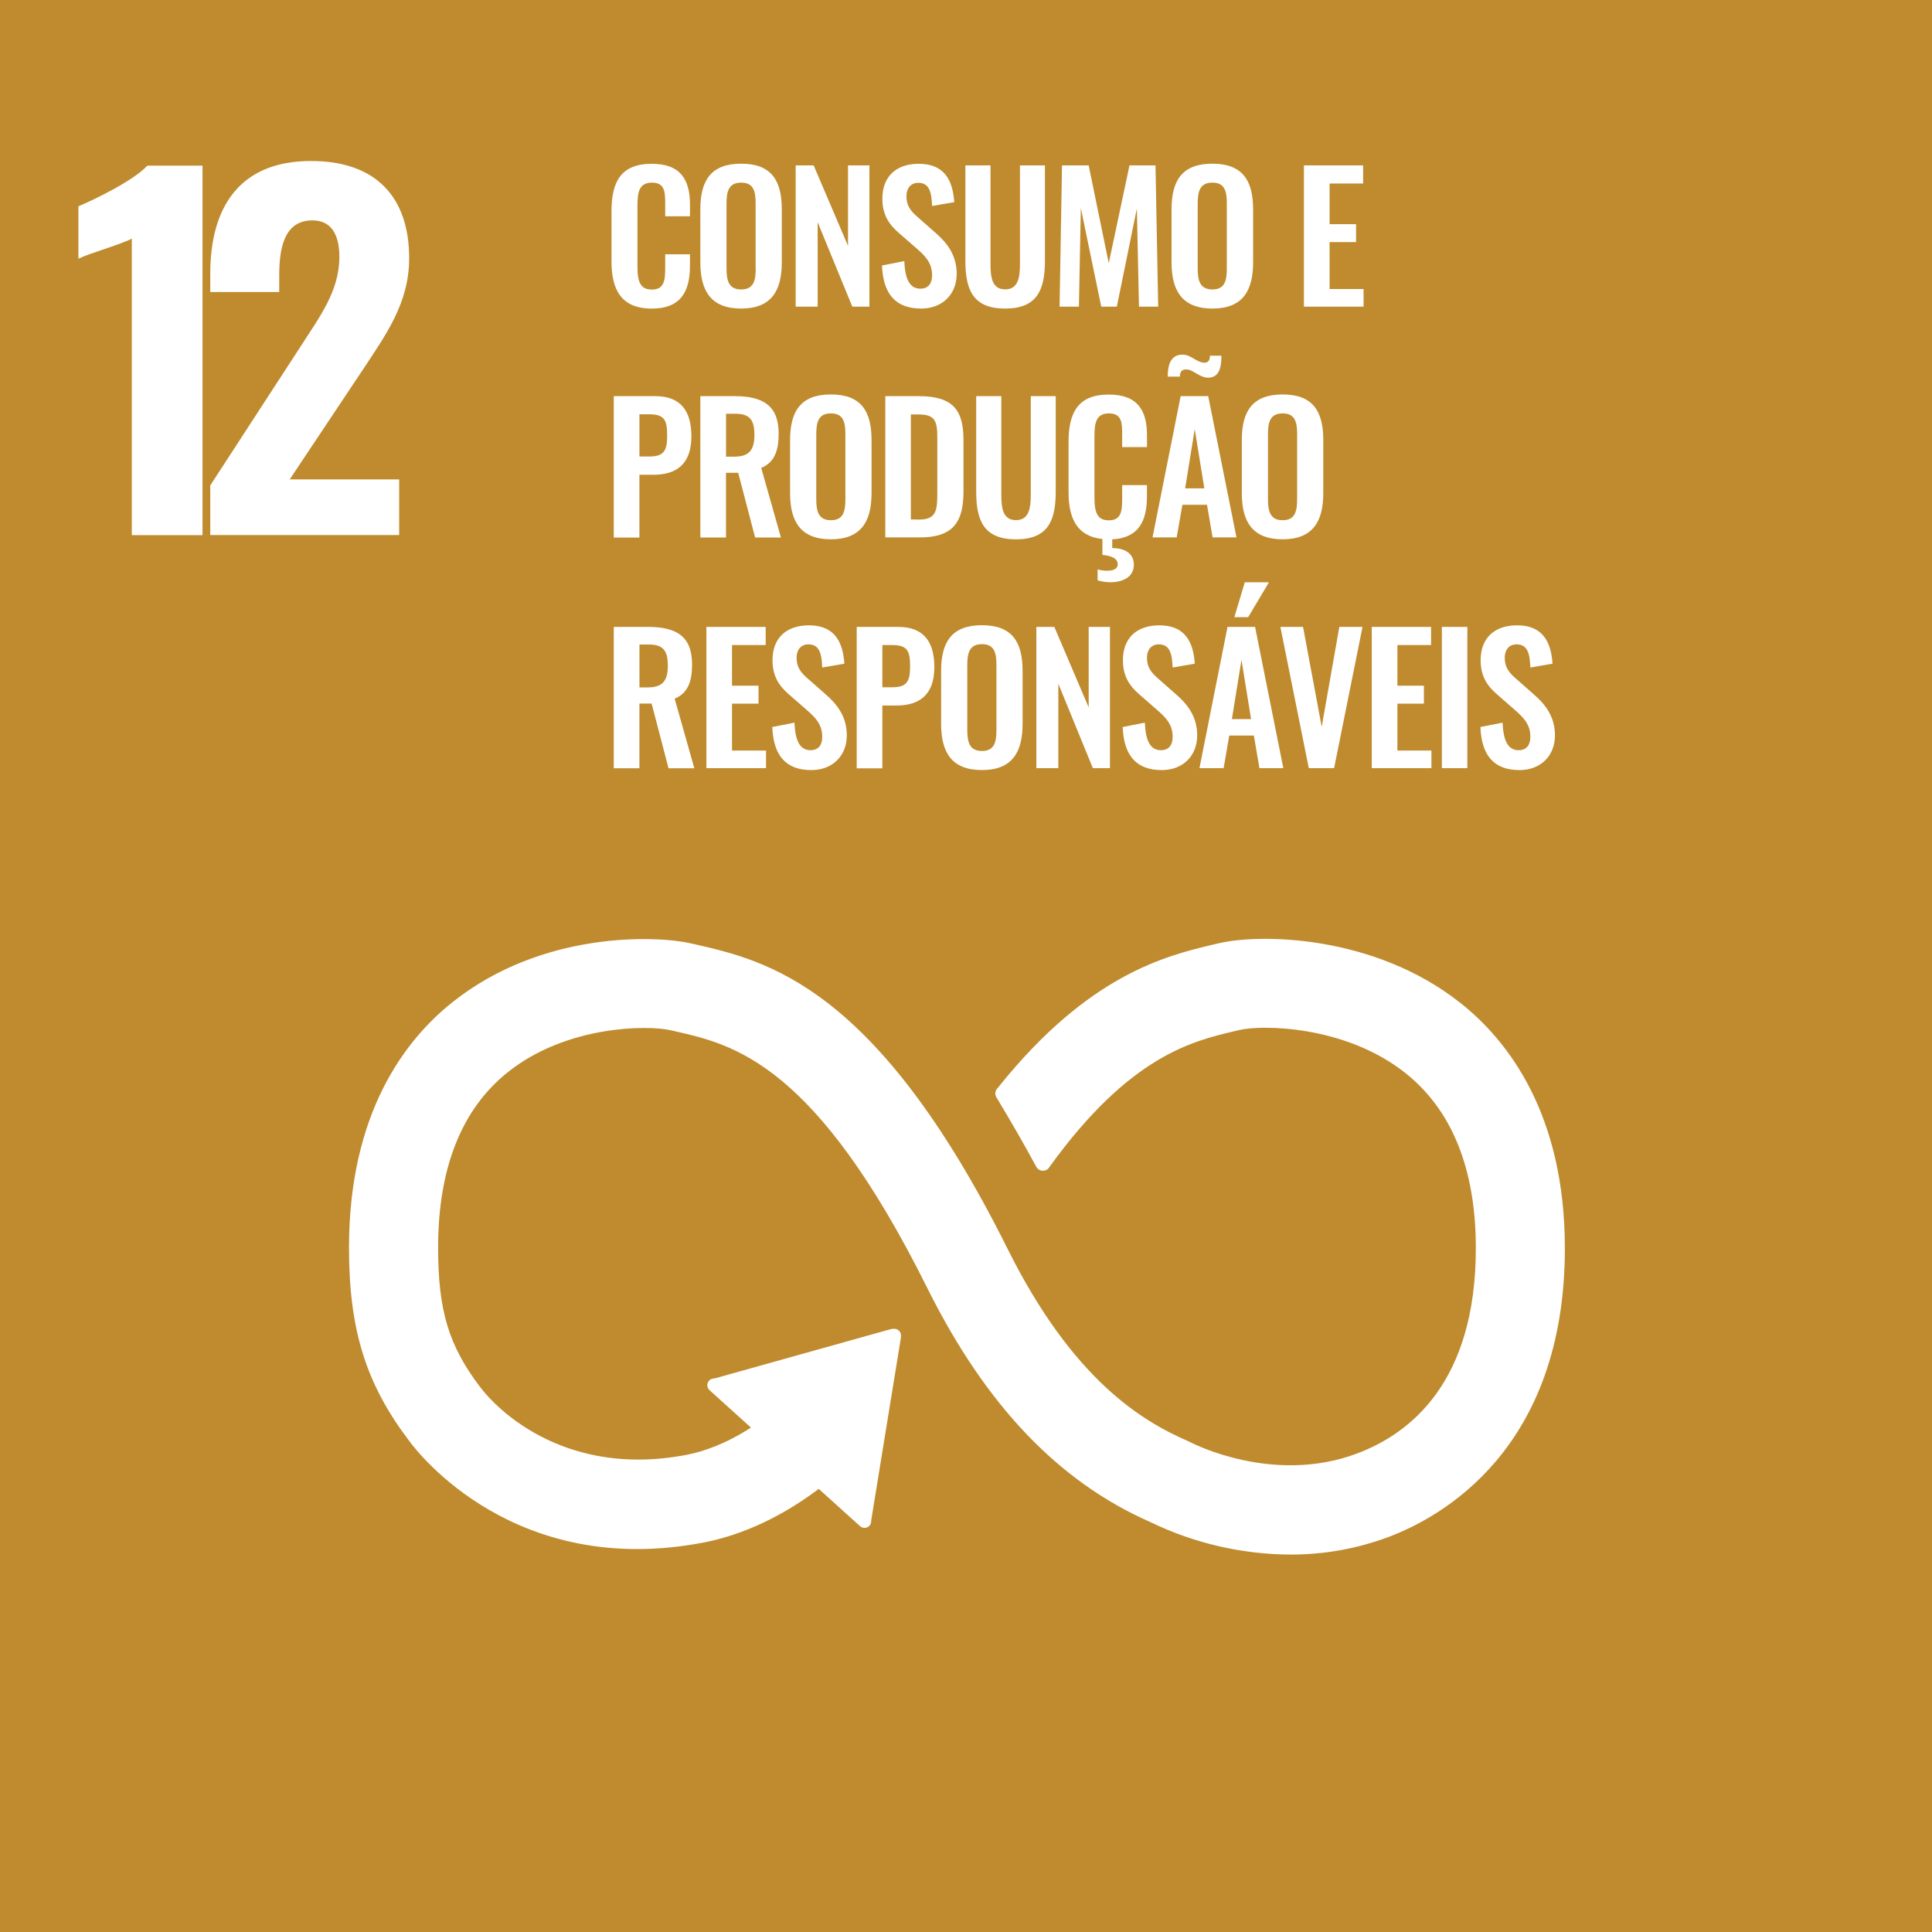
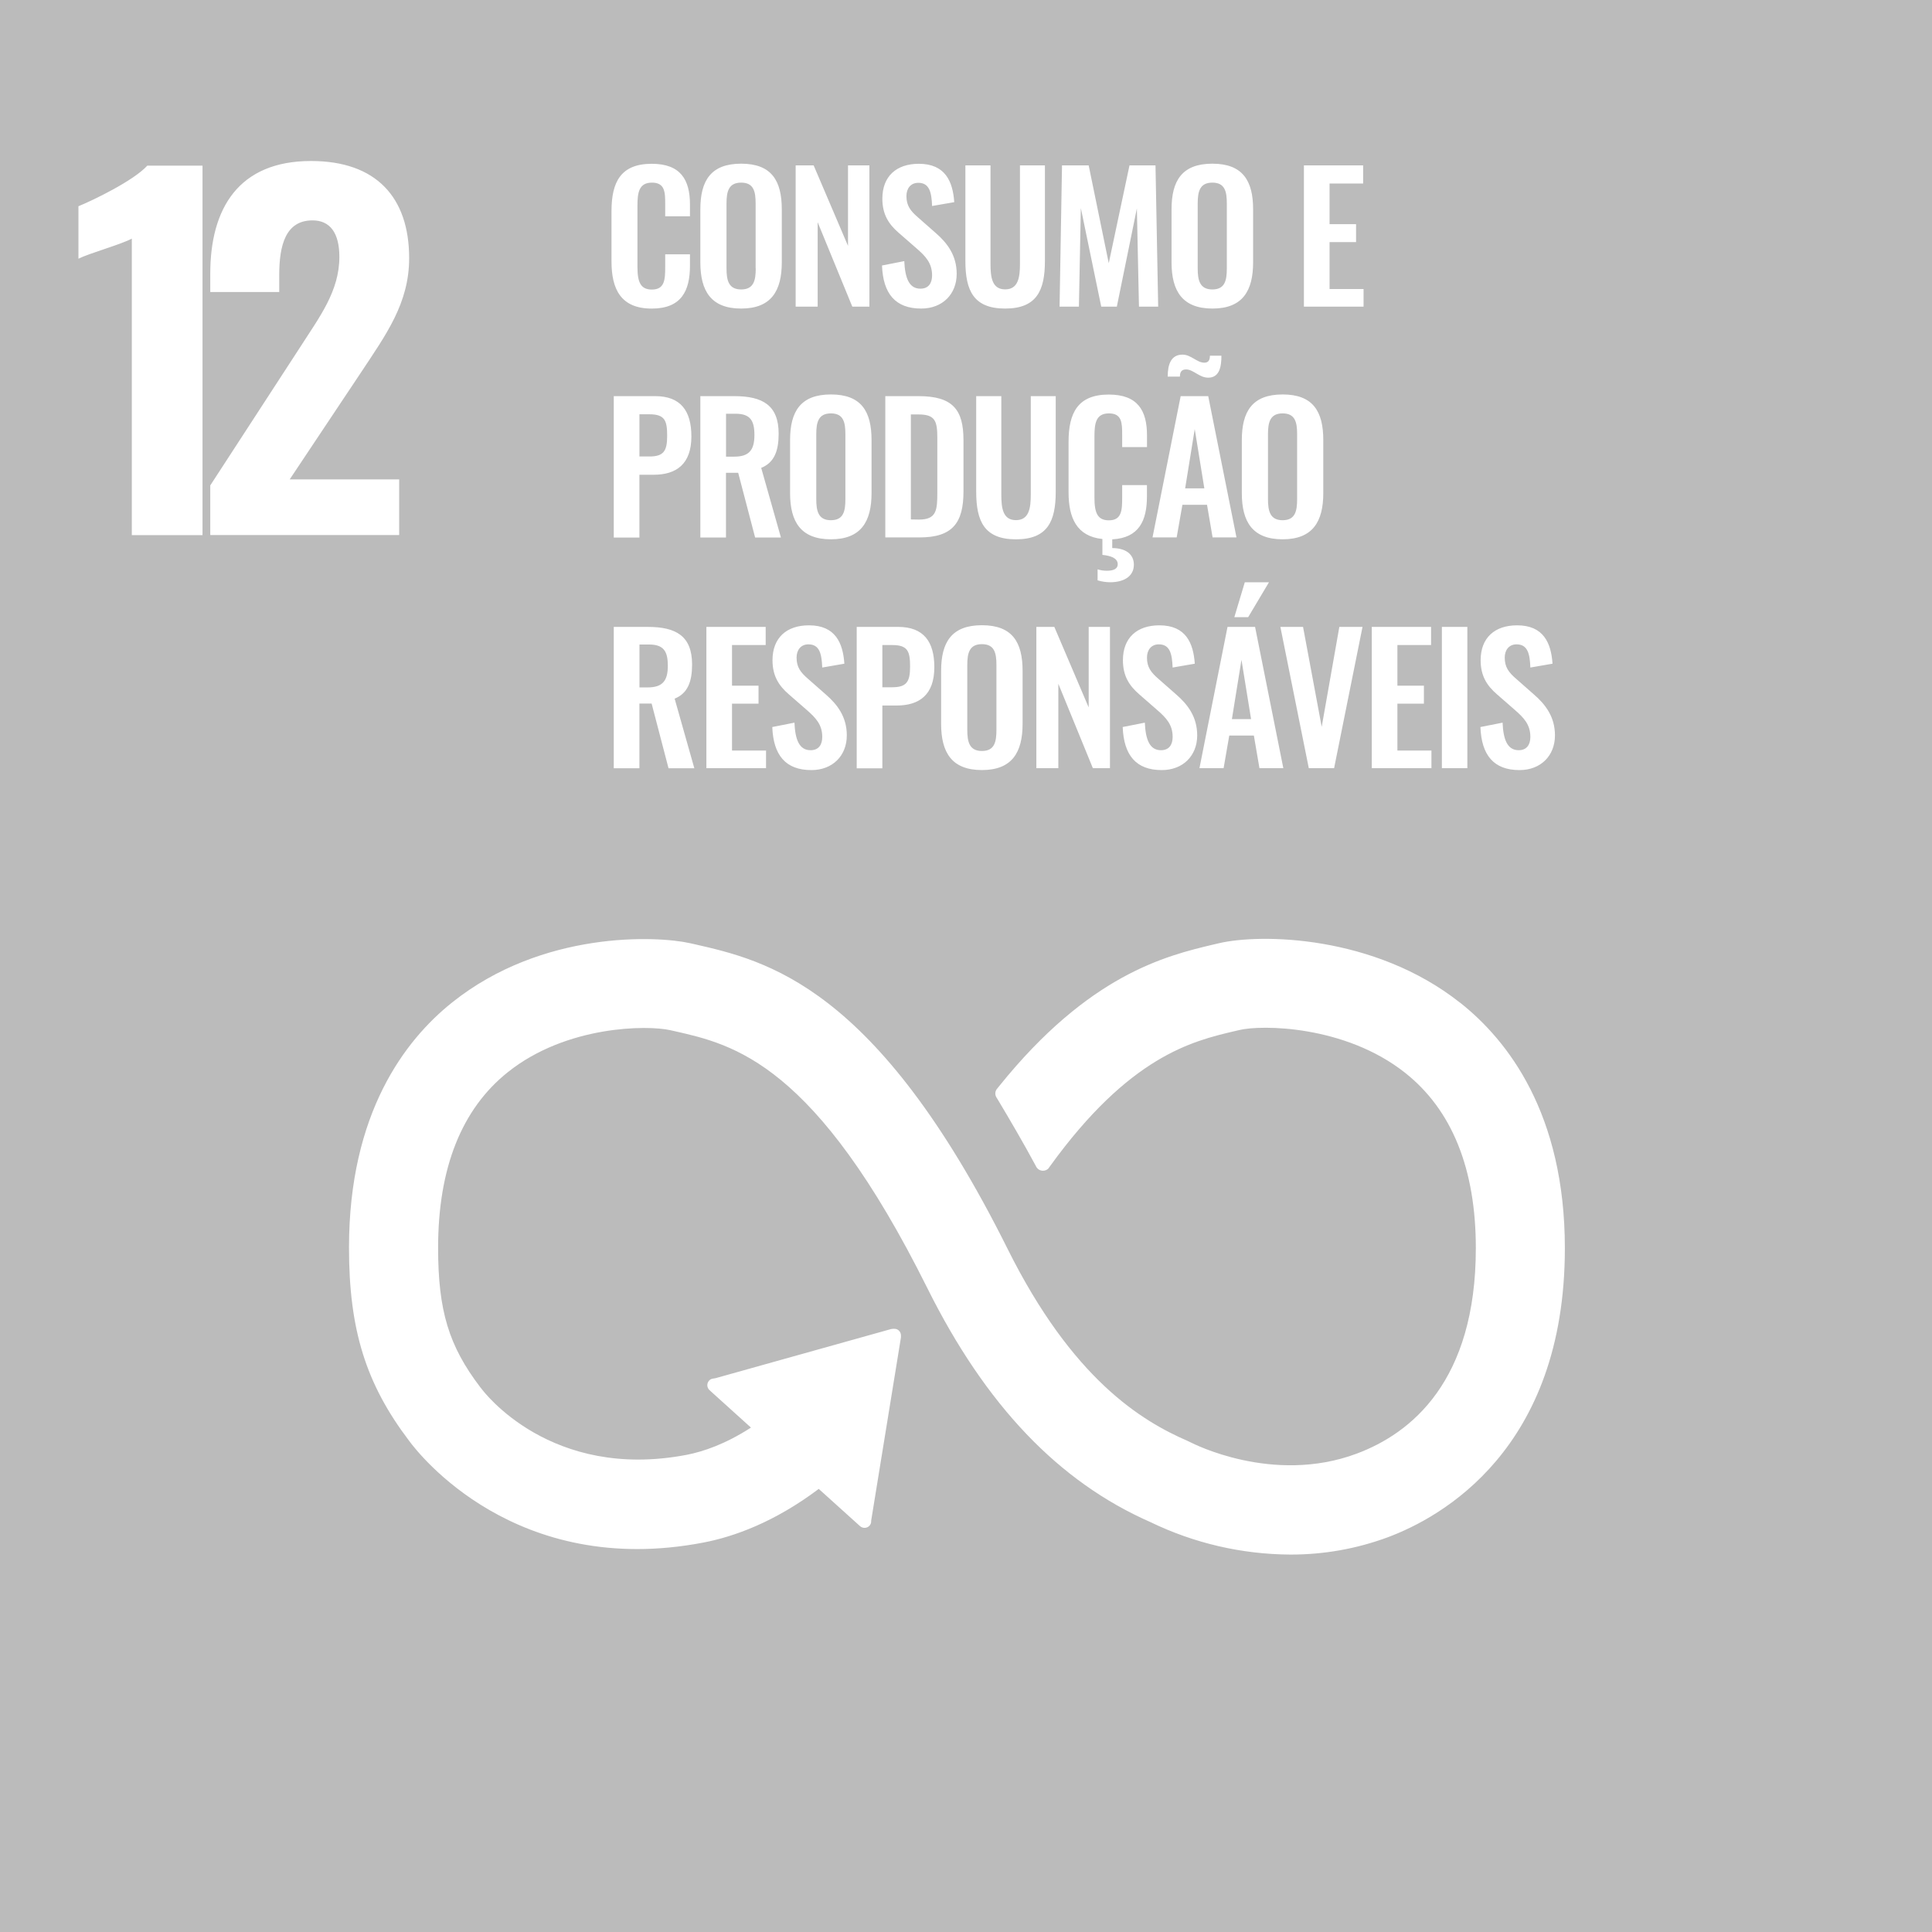
- <svg xmlns="http://www.w3.org/2000/svg" viewBox="0 0 720 720">
+ <svg xmlns="http://www.w3.org/2000/svg" width="720" height="720" viewBox="0 0 720 720" fill="none">
+   <g clip-path="url(#clip0_342_12)">
+     <path d="M-1.08 -1.08H721.08V721.08H-1.08V-1.08Z" fill="#BBBBBB" />
+     <path d="M49.12 88.93C45 91.14 33.31 94.37 29.23 96.41V76.86C34.67 74.65 49.8 67.34 54.9 61.73H75.47V199.43H49.12V88.93ZM78.36 180.9L111.85 129.39C119.16 118 126.47 108.48 126.47 95.73C126.47 86.89 123.07 82.13 116.47 82.13C106.47 82.13 104.06 91.31 104.06 102.53V108.82H78.36V102C78.36 77.69 88.9 60 115.93 60C140.07 60 152.48 73.43 152.48 96.21C152.48 113.04 143.81 124.77 134.48 138.88L107.96 178.66H148.76V199.4H78.36V180.9ZM227.89 97.44V78.66C227.89 67.87 231.33 61.04 242.89 61.04C253.68 61.04 257.13 67.04 257.13 76.19V80.61H247.9V76.06C247.9 71.64 247.83 68.06 242.96 68.06C238.09 68.06 237.56 71.83 237.56 76.64V99.46C237.56 105.18 238.73 107.91 242.96 107.91C247.7 107.91 247.9 104.2 247.9 99.52V94.78H257.13V99C257.13 108.3 254.01 115 242.89 115C231.33 115 227.89 107.71 227.89 97.44ZM261 97.77V78C261 67.34 264.9 61 276.21 61C287.52 61 291.35 67.31 291.35 78V97.77C291.35 108.36 287.45 114.99 276.21 114.99C264.97 114.99 261 108.43 261 97.77ZM281.6 100.04V75.8C281.6 71.38 280.89 68.06 276.21 68.06C271.53 68.06 270.75 71.38 270.75 75.8V100C270.75 104.36 271.46 107.87 276.21 107.87C280.96 107.87 281.64 104.4 281.64 100L281.6 100.04ZM296.52 61.63H303.22L316.03 91.63V61.63H324V114.28H317.63L304.72 82.82V114.28H296.52V61.63ZM328.7 98.94L337 97.31C337.27 103.55 338.76 107.58 343 107.58C346.06 107.58 347.36 105.5 347.36 102.64C347.36 98.09 345.02 95.56 341.58 92.57L334.94 86.78C331.17 83.53 328.83 79.89 328.83 74.04C328.83 65.72 334.03 61.04 342.42 61.04C352.3 61.04 355.1 67.67 355.62 75.34L347.36 76.77C347.17 71.83 346.45 68.13 342.22 68.13C339.37 68.13 337.8 70.27 337.8 73.07C337.8 76.64 339.3 78.59 342.09 81L348.66 86.78C352.95 90.49 356.53 95.1 356.53 102.06C356.53 109.66 351.2 114.99 343.33 114.99C333.64 115 329.09 109.4 328.7 98.94ZM359.77 97.25V61.63H369.13V98.35C369.13 103.35 369.71 107.84 374.59 107.84C379.47 107.84 380.11 103.36 380.11 98.35V61.63H389.41V97.25C389.41 108.25 386.35 114.99 374.59 114.99C362.83 114.99 359.77 108.3 359.77 97.25ZM395.78 61.63H405.72L413.2 98.09L420.93 61.63H430.62L431.62 114.28H424.46L423.68 77.68L416.21 114.28H410.4L402.8 77.55L402.08 114.28H394.87L395.78 61.63ZM436.6 97.77V78C436.6 67.34 440.5 61 451.81 61C463.12 61 467 67.35 467 78V97.77C467 108.36 463.1 114.99 451.86 114.99C440.62 114.99 436.6 108.43 436.6 97.77ZM457.2 100V75.8C457.2 71.38 456.49 68.06 451.81 68.06C447.13 68.06 446.35 71.38 446.35 75.8V100C446.35 104.36 447.06 107.87 451.81 107.87C456.56 107.87 457.2 104.4 457.2 100ZM485.93 61.63H508V68.39H495.49V83.53H505.37V90.23H495.49V107.71H508.16V114.28H485.93V61.63ZM228.73 147.63H244.2C253.63 147.63 257.66 153.09 257.66 162.63C257.66 172.96 252.07 176.93 243.55 176.93H238.29V200.33H228.73V147.63ZM242 170.12C247.27 170.12 248.63 168.12 248.63 162.51C248.63 156.9 247.92 154.39 242 154.39H238.3V170.12H242ZM261 147.63H273.67C284.2 147.63 290.18 151.01 290.18 161.63C290.18 167.94 288.62 172.36 283.68 174.37L291.03 200.31H281.41L275.1 176.19H270.55V200.31H261V147.63ZM273.61 170.18C279.13 170.18 281.15 167.78 281.15 162.12C281.15 156.79 279.65 154.19 274.15 154.19H270.57V170.19L273.61 170.18ZM294.44 183.77V164C294.44 153.34 298.35 147 309.66 147C320.97 147 324.8 153.31 324.8 164V183.76C324.8 194.35 320.9 200.98 309.66 200.98C298.42 200.98 294.44 194.43 294.44 183.77ZM315.05 186V161.8C315.05 157.38 314.34 154.06 309.66 154.06C304.98 154.06 304.2 157.38 304.2 161.8V186C304.2 190.36 304.91 193.87 309.66 193.87C314.41 193.87 315.05 190.4 315.05 186ZM329.93 147.63H342.35C355.15 147.63 359.06 152.76 359.06 164.01V183.18C359.06 194.75 355.06 200.28 342.74 200.28H329.93V147.63ZM342.48 193.63C349.04 193.63 349.31 190.12 349.31 183.56V163.36C349.31 157.05 348.65 154.45 342.31 154.45H339.45V193.58L342.48 193.63ZM363.8 183.25V147.63H373.16V184.35C373.16 189.35 373.74 193.84 378.62 193.84C383.5 193.84 384.14 189.36 384.14 184.35V147.63H393.44V183.25C393.44 194.3 390.38 200.99 378.62 200.99C366.86 200.99 363.8 194.3 363.8 183.25ZM418.2 166.61V162.06C418.2 157.64 418.14 154.06 413.26 154.06C408.38 154.06 407.87 157.83 407.87 162.64V185.46C407.87 191.18 409.04 193.91 413.26 193.91C418.01 193.91 418.2 190.2 418.2 185.52V180.78H427.43V185C427.43 193.91 424.57 200.47 414.5 201V204.25C419.31 204.25 422.56 206.4 422.56 210.43C422.56 215.04 418.46 216.99 413.72 216.99C412.134 216.974 410.559 216.735 409.04 216.28V212.18C410.176 212.534 411.36 212.709 412.55 212.7C414.82 212.7 416.55 212.05 416.55 210.3C416.55 207.96 413.89 207.11 410.83 206.79V200.87C401.21 199.87 398.22 192.94 398.22 183.45V164.66C398.22 153.87 401.67 147.04 413.22 147.04C424.01 147.04 427.45 153.04 427.45 162.19V166.61H418.2ZM440 147.63H450.27L460.8 200.28H451.9L449.82 188.12H440.65L438.51 200.28H429.51L440 147.63ZM442 137.68C440.31 137.68 439.72 138.68 439.72 140.35H435.17C435.17 135.67 436.47 132.16 440.7 132.16C443.88 132.16 446.03 135.16 448.82 135.16C450.32 135.16 450.9 134.25 450.9 132.56H455.19C455.19 136.65 454.48 140.75 450.25 140.75C446.93 140.74 444.72 137.68 442.06 137.68H442ZM448.82 182L445.24 159.9L441.67 182H448.82ZM462.79 183.77V164C462.79 153.34 466.69 147 478 147C489.31 147 493.15 153.31 493.15 164V183.76C493.15 194.35 489.25 200.98 478 200.98C466.75 200.98 462.79 194.43 462.79 183.77ZM483.4 186V161.8C483.4 157.38 482.68 154.06 478 154.06C473.32 154.06 472.54 157.38 472.54 161.8V186C472.54 190.36 473.26 193.87 478 193.87C482.74 193.87 483.4 190.4 483.4 186ZM228.73 233.63H241.41C251.94 233.63 257.92 237.01 257.92 247.63C257.92 253.94 256.36 258.36 251.42 260.37L258.76 286.31H249.14L242.84 262.19H238.29V286.31H228.73V233.63ZM241.34 256.18C246.87 256.18 248.88 253.78 248.88 248.12C248.88 242.79 247.39 240.19 241.88 240.19H238.31V256.19L241.34 256.18ZM263.25 233.63H285.35V240.39H272.8V255.53H282.68V262.23H272.8V279.71H285.48V286.28H263.25V233.63ZM287.81 270.94L296.07 269.31C296.33 275.55 297.82 279.58 302.07 279.58C305.12 279.58 306.43 277.5 306.43 274.64C306.43 270.09 304.08 267.56 300.64 264.57L294 258.78C290.23 255.53 287.89 251.89 287.89 246.04C287.89 237.72 293.09 233.04 301.48 233.04C311.36 233.04 314.15 239.67 314.67 247.34L306.42 248.77C306.22 243.83 305.51 240.13 301.28 240.13C298.42 240.13 296.86 242.27 296.86 245.07C296.86 248.64 298.36 250.59 301.15 253L307.72 258.78C312.01 262.49 315.58 267.1 315.58 274.06C315.58 281.66 310.25 286.99 302.39 286.99C292.76 287 288.2 281.4 287.81 270.94ZM319.27 233.63H334.74C344.17 233.63 348.2 239.09 348.2 248.63C348.2 258.96 342.61 262.93 334.09 262.93H328.83V286.33H319.27V233.63ZM332.53 256.12C337.8 256.12 339.16 254.12 339.16 248.51C339.16 242.9 338.45 240.39 332.53 240.39H328.83V256.12H332.53ZM350.73 269.77V250C350.73 239.34 354.63 233 365.94 233C377.25 233 381.09 239.31 381.09 250V269.76C381.09 280.35 377.19 286.98 365.94 286.98C354.69 286.98 350.73 280.43 350.73 269.77ZM371.34 272V247.8C371.34 243.38 370.62 240.06 365.94 240.06C361.26 240.06 360.48 243.38 360.48 247.8V272C360.48 276.36 361.2 279.87 365.94 279.87C370.68 279.87 371.34 276.4 371.34 272ZM386.22 233.63H392.92L405.72 263.63V233.63H413.65V286.28H407.28L394.41 254.82V286.28H386.22V233.63ZM418.4 270.94L426.65 269.31C426.91 275.55 428.41 279.58 432.65 279.58C435.71 279.58 437.01 277.5 437.01 274.64C437.01 270.09 434.67 267.56 431.22 264.57L424.59 258.78C420.82 255.53 418.48 251.89 418.48 246.04C418.48 237.72 423.68 233.04 432.07 233.04C441.95 233.04 444.74 239.67 445.26 247.34L437 248.77C436.8 243.83 436.09 240.13 431.86 240.13C429 240.13 427.44 242.27 427.44 245.07C427.44 248.64 428.94 250.59 431.73 253L438.3 258.78C442.59 262.49 446.16 267.1 446.16 274.06C446.16 281.66 440.83 286.99 432.97 286.99C423.34 287 418.79 281.4 418.4 270.94ZM457.46 233.63H467.73L478.26 286.28H469.36L467.28 274.12H458.11L456 286.28H447L457.46 233.63ZM466.24 268L462.66 245.9L459.09 268H466.24ZM463.9 217H472.9L465.16 230H460L463.9 217ZM477.16 233.63H485.61L492.56 270.87L499.13 233.63H507.77L497.18 286.28H487.75L477.16 233.63ZM511.22 233.63H533.32V240.39H520.77V255.53H530.65V262.23H520.77V279.71H533.45V286.28H511.22V233.63ZM537.35 233.63H546.84V286.28H537.35V233.63ZM551.71 270.94L559.97 269.31C560.23 275.55 561.72 279.58 565.97 279.58C568.97 279.58 570.32 277.5 570.32 274.64C570.32 270.09 567.98 267.56 564.54 264.57L557.91 258.78C554.13 255.53 551.79 251.89 551.79 246.04C551.79 237.72 557 233.04 565.38 233.04C575.26 233.04 578.06 239.67 578.58 247.34L570.32 248.77C570.13 243.83 569.41 240.13 565.19 240.13C562.33 240.13 560.77 242.27 560.77 245.07C560.77 248.64 562.26 250.59 565.06 253L571.62 258.78C575.91 262.49 579.49 267.1 579.49 274.06C579.49 281.66 574.16 286.99 566.29 286.99C556.65 287 552.1 281.4 551.71 270.94ZM544.11 373.67C512.11 348.37 469.62 347.85 454.11 351.55L452.31 351.97C434.36 356.21 405.84 363.22 372.46 404.65C372.27 404.88 372.08 405.11 371.9 405.35L371.48 405.86C371.129 406.324 370.933 406.888 370.92 407.47C370.921 407.956 371.045 408.434 371.28 408.86L372.06 410.14C376.25 417.14 381.53 426.14 386 434.48C386.046 434.56 386.086 434.644 386.12 434.73C386.36 435.2 386.725 435.596 387.175 435.872C387.625 436.149 388.142 436.297 388.67 436.3C389.416 436.308 390.135 436.021 390.67 435.5C390.88 435.23 391.09 434.94 391.28 434.65C420.91 393.65 444.2 388.02 459.96 384.31L461.85 383.87C470.03 381.87 501.13 382.02 523.58 399.75C541.1 413.58 550 435.59 550 465.16C550 514.77 525.87 534.16 505.62 541.72C474.26 553.45 444.18 537.72 443.96 537.65L442.61 537C425.38 529.52 399.67 514 375.43 465.28C326.52 367.19 285.67 358 258.64 351.83L257.19 351.51C244.88 348.72 202.13 346.74 168.53 373.56C150.97 387.56 130.06 414.8 130.06 464.97C130.06 495.53 136.34 515.72 152.48 536.97C156.02 541.81 192.19 588.28 262.12 574.87C273.31 572.73 288.48 567.39 305.12 554.87L320.51 568.75C321.004 569.188 321.65 569.415 322.31 569.384C322.969 569.352 323.59 569.063 324.04 568.58C324.456 568.125 324.678 567.526 324.66 566.91V566.7L335.76 498.4V497.64C335.756 497.296 335.681 496.957 335.54 496.644C335.399 496.331 335.195 496.05 334.94 495.82C334.496 495.413 333.912 495.194 333.31 495.21H332.83L332.11 495.29L266.69 513.6L265.5 513.8C265.013 513.895 264.572 514.153 264.25 514.53C264.026 514.773 263.853 515.057 263.741 515.368C263.628 515.678 263.579 516.008 263.596 516.338C263.612 516.668 263.695 516.991 263.838 517.288C263.981 517.586 264.183 517.851 264.43 518.07L265.2 518.78L279.86 532.02C270.39 538.15 262.14 540.96 255.86 542.18C205.26 551.83 180.28 518.7 179.33 517.4L179 517C167.24 501.57 163.27 488.45 163.27 465C163.27 435.34 172.01 413.31 189.27 399.55C211.15 382.09 241.33 381.99 249.85 383.93L251.32 384.26C273.47 389.26 303.83 396.14 345.63 480.12C367.35 523.72 394.54 552.23 428.77 567.26C445.02 575.127 462.826 579.255 480.88 579.34C493.267 579.379 505.562 577.197 517.18 572.9C537.02 565.5 583.18 540.2 583.18 465.19C583.18 415.06 561.95 387.77 544.18 373.7" fill="white" />
+   </g>
  <defs>
-     <style>.cls-2{fill:#fff}</style>
+     <clipPath id="clip0_342_12">
+       <rect width="720" height="720" fill="white" />
+     </clipPath>
  </defs>
-   <path fill="#bf8b2e" d="M-1.08-1.08h722.16v722.16H-1.08z" id="goal_background" data-name="goal background" />
-   <g id="ENG_text_graphics" data-name="ENG text &amp; graphics">
-     <path class="cls-2" d="M49.12 88.93c-4.12 2.21-15.81 5.44-19.89 7.48V76.86c5.44-2.21 20.57-9.52 25.67-15.13h20.57v137.7H49.12zM78.36 180.9l33.49-51.51c7.31-11.39 14.62-20.91 14.62-33.66 0-8.84-3.4-13.6-10-13.6-10 0-12.41 9.18-12.41 20.4v6.29h-25.7V102c0-24.31 10.54-42 37.57-42 24.14 0 36.55 13.43 36.55 36.21 0 16.83-8.67 28.56-18 42.67l-26.52 39.78h40.8v20.74h-70.4zM227.89 97.44V78.66c0-10.79 3.44-17.62 15-17.62 10.79 0 14.24 6 14.24 15.15v4.42h-9.23v-4.55c0-4.42-.07-8-4.94-8s-5.4 3.77-5.4 8.58v22.82c0 5.72 1.17 8.45 5.4 8.45 4.74 0 4.94-3.71 4.94-8.39v-4.74h9.23V99c0 9.3-3.12 16-14.24 16-11.56 0-15-7.29-15-17.56zM261 97.77V78c0-10.66 3.9-17 15.21-17s15.14 6.31 15.14 17v19.77c0 10.59-3.9 17.22-15.14 17.22S261 108.43 261 97.77zm20.6 2.27V75.8c0-4.42-.71-7.74-5.39-7.74s-5.46 3.32-5.46 7.74V100c0 4.36.71 7.87 5.46 7.87s5.43-3.47 5.43-7.87zM296.52 61.63h6.7l12.81 30v-30H324v52.65h-6.37l-12.91-31.46v31.46h-8.2zM328.7 98.94l8.3-1.63c.27 6.24 1.76 10.27 6 10.27 3.06 0 4.36-2.08 4.36-4.94 0-4.55-2.34-7.08-5.78-10.07l-6.64-5.79c-3.77-3.25-6.11-6.89-6.11-12.74 0-8.32 5.2-13 13.59-13 9.88 0 12.68 6.63 13.2 14.3l-8.26 1.43c-.19-4.94-.91-8.64-5.14-8.64-2.85 0-4.42 2.14-4.42 4.94 0 3.57 1.5 5.52 4.29 7.93l6.57 5.78c4.29 3.71 7.87 8.32 7.87 15.28 0 7.6-5.33 12.93-13.2 12.93-9.69.01-14.24-5.59-14.63-16.05zM359.77 97.25V61.63h9.36v36.72c0 5 .58 9.49 5.46 9.49s5.52-4.48 5.52-9.49V61.63h9.3v35.62c0 11-3.06 17.74-14.82 17.74s-14.82-6.69-14.82-17.74zM395.78 61.63h9.94l7.48 36.46 7.73-36.46h9.69l1 52.65h-7.16l-.78-36.6-7.47 36.6h-5.81l-7.6-36.73-.72 36.73h-7.21zM436.6 97.77V78c0-10.66 3.9-17 15.21-17S467 67.35 467 78v19.77c0 10.59-3.9 17.22-15.14 17.22s-15.26-6.56-15.26-17.22zm20.6 2.23V75.8c0-4.42-.71-7.74-5.39-7.74s-5.46 3.32-5.46 7.74V100c0 4.36.71 7.87 5.46 7.87s5.39-3.47 5.39-7.87zM485.93 61.63H508v6.76h-12.51v15.14h9.88v6.7h-9.88v17.48h12.67v6.57h-22.23zM228.73 147.63h15.47c9.43 0 13.46 5.46 13.46 15 0 10.33-5.59 14.3-14.11 14.3h-5.26v23.4h-9.56zM242 170.12c5.27 0 6.63-2 6.63-7.61s-.71-8.12-6.63-8.12h-3.7v15.73zM261 147.63h12.67c10.53 0 16.51 3.38 16.51 14 0 6.31-1.56 10.73-6.5 12.74l7.35 25.94h-9.62l-6.31-24.12h-4.55v24.12H261zm12.61 22.55c5.52 0 7.54-2.4 7.54-8.06 0-5.33-1.5-7.93-7-7.93h-3.58v16zM294.44 183.77V164c0-10.66 3.91-17 15.22-17s15.14 6.31 15.14 17v19.76c0 10.59-3.9 17.22-15.14 17.22s-15.22-6.55-15.22-17.21zm20.61 2.23v-24.2c0-4.42-.71-7.74-5.39-7.74s-5.46 3.32-5.46 7.74V186c0 4.36.71 7.87 5.46 7.87s5.39-3.47 5.39-7.87zM329.93 147.63h12.42c12.8 0 16.71 5.13 16.71 16.38v19.17c0 11.57-4 17.1-16.32 17.1h-12.81zm12.55 46c6.56 0 6.83-3.51 6.83-10.07v-20.2c0-6.31-.66-8.91-7-8.91h-2.86v39.13zM363.8 183.25v-35.62h9.36v36.72c0 5 .58 9.49 5.46 9.49s5.52-4.48 5.52-9.49v-36.72h9.3v35.62c0 11.05-3.06 17.74-14.82 17.74s-14.82-6.69-14.82-17.74zM418.2 166.61v-4.55c0-4.42-.06-8-4.94-8s-5.39 3.77-5.39 8.58v22.82c0 5.72 1.17 8.45 5.39 8.45 4.75 0 4.94-3.71 4.94-8.39v-4.74h9.23V185c0 8.91-2.86 15.47-12.93 16v3.25c4.81 0 8.06 2.15 8.06 6.18 0 4.61-4.1 6.56-8.84 6.56a16.87 16.87 0 01-4.68-.71v-4.1a11.51 11.51 0 003.51.52c2.27 0 4-.65 4-2.4 0-2.34-2.66-3.19-5.72-3.51v-5.92c-9.62-1-12.61-7.93-12.61-17.42v-18.79c0-10.79 3.45-17.62 15-17.62 10.79 0 14.23 6 14.23 15.15v4.42zM440 147.63h10.27l10.53 52.65h-8.9l-2.08-12.16h-9.17l-2.14 12.16h-9zm2-9.95c-1.69 0-2.28 1-2.28 2.67h-4.55c0-4.68 1.3-8.19 5.53-8.19 3.18 0 5.33 3 8.12 3 1.5 0 2.08-.91 2.08-2.6h4.29c0 4.09-.71 8.19-4.94 8.19-3.32-.01-5.53-3.07-8.19-3.07zm6.82 44.32l-3.58-22.1-3.57 22.1zM462.79 183.77V164c0-10.66 3.9-17 15.21-17s15.15 6.31 15.15 17v19.76c0 10.59-3.9 17.22-15.15 17.22s-15.21-6.55-15.21-17.21zM483.4 186v-24.2c0-4.42-.72-7.74-5.4-7.74s-5.46 3.32-5.46 7.74V186c0 4.36.72 7.87 5.46 7.87s5.4-3.47 5.4-7.87zM228.73 233.63h12.68c10.53 0 16.51 3.38 16.51 14 0 6.31-1.56 10.73-6.5 12.74l7.34 25.94h-9.62l-6.3-24.12h-4.55v24.12h-9.56zm12.61 22.55c5.53 0 7.54-2.4 7.54-8.06 0-5.33-1.49-7.93-7-7.93h-3.57v16zM263.25 233.63h22.1v6.76H272.8v15.14h9.88v6.7h-9.88v17.48h12.68v6.57h-22.23zM287.81 270.94l8.26-1.63c.26 6.24 1.75 10.27 6 10.27 3.05 0 4.36-2.08 4.36-4.94 0-4.55-2.35-7.08-5.79-10.07l-6.64-5.79c-3.77-3.25-6.11-6.89-6.11-12.74 0-8.32 5.2-13 13.59-13 9.88 0 12.67 6.63 13.19 14.3l-8.25 1.43c-.2-4.94-.91-8.64-5.14-8.64-2.86 0-4.42 2.14-4.42 4.94 0 3.57 1.5 5.52 4.29 7.93l6.57 5.78c4.29 3.71 7.86 8.32 7.86 15.28 0 7.6-5.33 12.93-13.19 12.93-9.63.01-14.19-5.59-14.58-16.05zM319.27 233.63h15.47c9.43 0 13.46 5.46 13.46 15 0 10.33-5.59 14.3-14.11 14.3h-5.26v23.4h-9.56zm13.26 22.49c5.27 0 6.63-2 6.63-7.61s-.71-8.12-6.63-8.12h-3.7v15.73zM350.73 269.77V250c0-10.66 3.9-17 15.21-17s15.15 6.31 15.15 17v19.76c0 10.59-3.9 17.22-15.15 17.22s-15.21-6.55-15.21-17.21zm20.61 2.23v-24.2c0-4.42-.72-7.74-5.4-7.74s-5.46 3.32-5.46 7.74V272c0 4.36.72 7.87 5.46 7.87s5.4-3.47 5.4-7.87zM386.22 233.63h6.7l12.8 30v-30h7.93v52.65h-6.37l-12.87-31.46v31.46h-8.19zM418.4 270.94l8.25-1.63c.26 6.24 1.76 10.27 6 10.27 3.06 0 4.36-2.08 4.36-4.94 0-4.55-2.34-7.08-5.79-10.07l-6.63-5.79c-3.77-3.25-6.11-6.89-6.11-12.74 0-8.32 5.2-13 13.59-13 9.88 0 12.67 6.63 13.19 14.3l-8.26 1.43c-.2-4.94-.91-8.64-5.14-8.64-2.86 0-4.42 2.14-4.42 4.94 0 3.57 1.5 5.52 4.29 7.93l6.57 5.78c4.29 3.71 7.86 8.32 7.86 15.28 0 7.6-5.33 12.93-13.19 12.93-9.63.01-14.18-5.59-14.57-16.05zM457.46 233.63h10.27l10.53 52.65h-8.9l-2.08-12.16h-9.17L456 286.28h-9zm8.78 34.37l-3.58-22.1-3.57 22.1zm-2.34-51h9l-7.74 13H460zM477.16 233.63h8.45l6.95 37.24 6.57-37.24h8.64l-10.59 52.65h-9.43zM511.22 233.63h22.1v6.76h-12.55v15.14h9.88v6.7h-9.88v17.48h12.68v6.57h-22.23zM537.35 233.63h9.49v52.65h-9.49zM551.71 270.94l8.26-1.63c.26 6.24 1.75 10.27 6 10.27 3 0 4.35-2.08 4.35-4.94 0-4.55-2.34-7.08-5.78-10.07l-6.63-5.79c-3.78-3.25-6.12-6.89-6.12-12.74 0-8.32 5.21-13 13.59-13 9.88 0 12.68 6.63 13.2 14.3l-8.26 1.43c-.19-4.94-.91-8.64-5.13-8.64-2.86 0-4.42 2.14-4.42 4.94 0 3.57 1.49 5.52 4.29 7.93l6.56 5.78c4.29 3.71 7.87 8.32 7.87 15.28 0 7.6-5.33 12.93-13.2 12.93-9.64.01-14.19-5.59-14.58-16.05zM544.11 373.67c-32-25.3-74.49-25.82-90-22.12l-1.8.42c-17.95 4.24-46.47 11.25-79.85 52.68-.19.23-.38.46-.56.7l-.42.51a2.77 2.77 0 00-.56 1.61 2.88 2.88 0 00.36 1.39l.78 1.28c4.19 7 9.47 16 13.94 24.34a1.92 1.92 0 01.12.25 2.88 2.88 0 002.55 1.57 2.82 2.82 0 002-.8c.21-.27.42-.56.61-.85 29.63-41 52.92-46.63 68.68-50.34l1.89-.44c8.18-2 39.28-1.85 61.73 15.88C541.1 413.58 550 435.59 550 465.16c0 49.61-24.13 69-44.38 76.56-31.36 11.73-61.44-4-61.66-4.07l-1.35-.65c-17.23-7.48-42.94-23-67.18-71.72-48.91-98.09-89.76-107.28-116.79-113.45l-1.45-.32c-12.31-2.79-55.06-4.77-88.66 22.05-17.56 14-38.47 41.24-38.47 91.41 0 30.56 6.28 50.75 22.42 72 3.54 4.84 39.71 51.31 109.64 37.9 11.19-2.14 26.36-7.48 43-20l15.39 13.88a2.53 2.53 0 003.53-.17 2.37 2.37 0 00.62-1.67v-.21l11.1-68.3v-.76a2.49 2.49 0 00-.82-1.82 2.32 2.32 0 00-1.63-.61h-.48l-.72.08-65.42 18.31-1.19.2a2.2 2.2 0 00-1.25.73 2.48 2.48 0 00.18 3.54l.77.71 14.66 13.24c-9.47 6.13-17.72 8.94-24 10.16-50.6 9.65-75.58-23.48-76.53-24.78l-.33-.4c-11.76-15.43-15.73-28.55-15.73-52 0-29.66 8.74-51.69 26-65.45 21.88-17.46 52.06-17.56 60.58-15.62l1.47.33c22.15 5 52.51 11.88 94.31 95.86 21.72 43.6 48.91 72.11 83.14 87.14a120.9 120.9 0 0052.11 12.08 103.71 103.71 0 0036.3-6.44c19.84-7.4 66-32.7 66-107.71 0-50.13-21.23-77.42-39-91.49" />
-   </g>
</svg>
